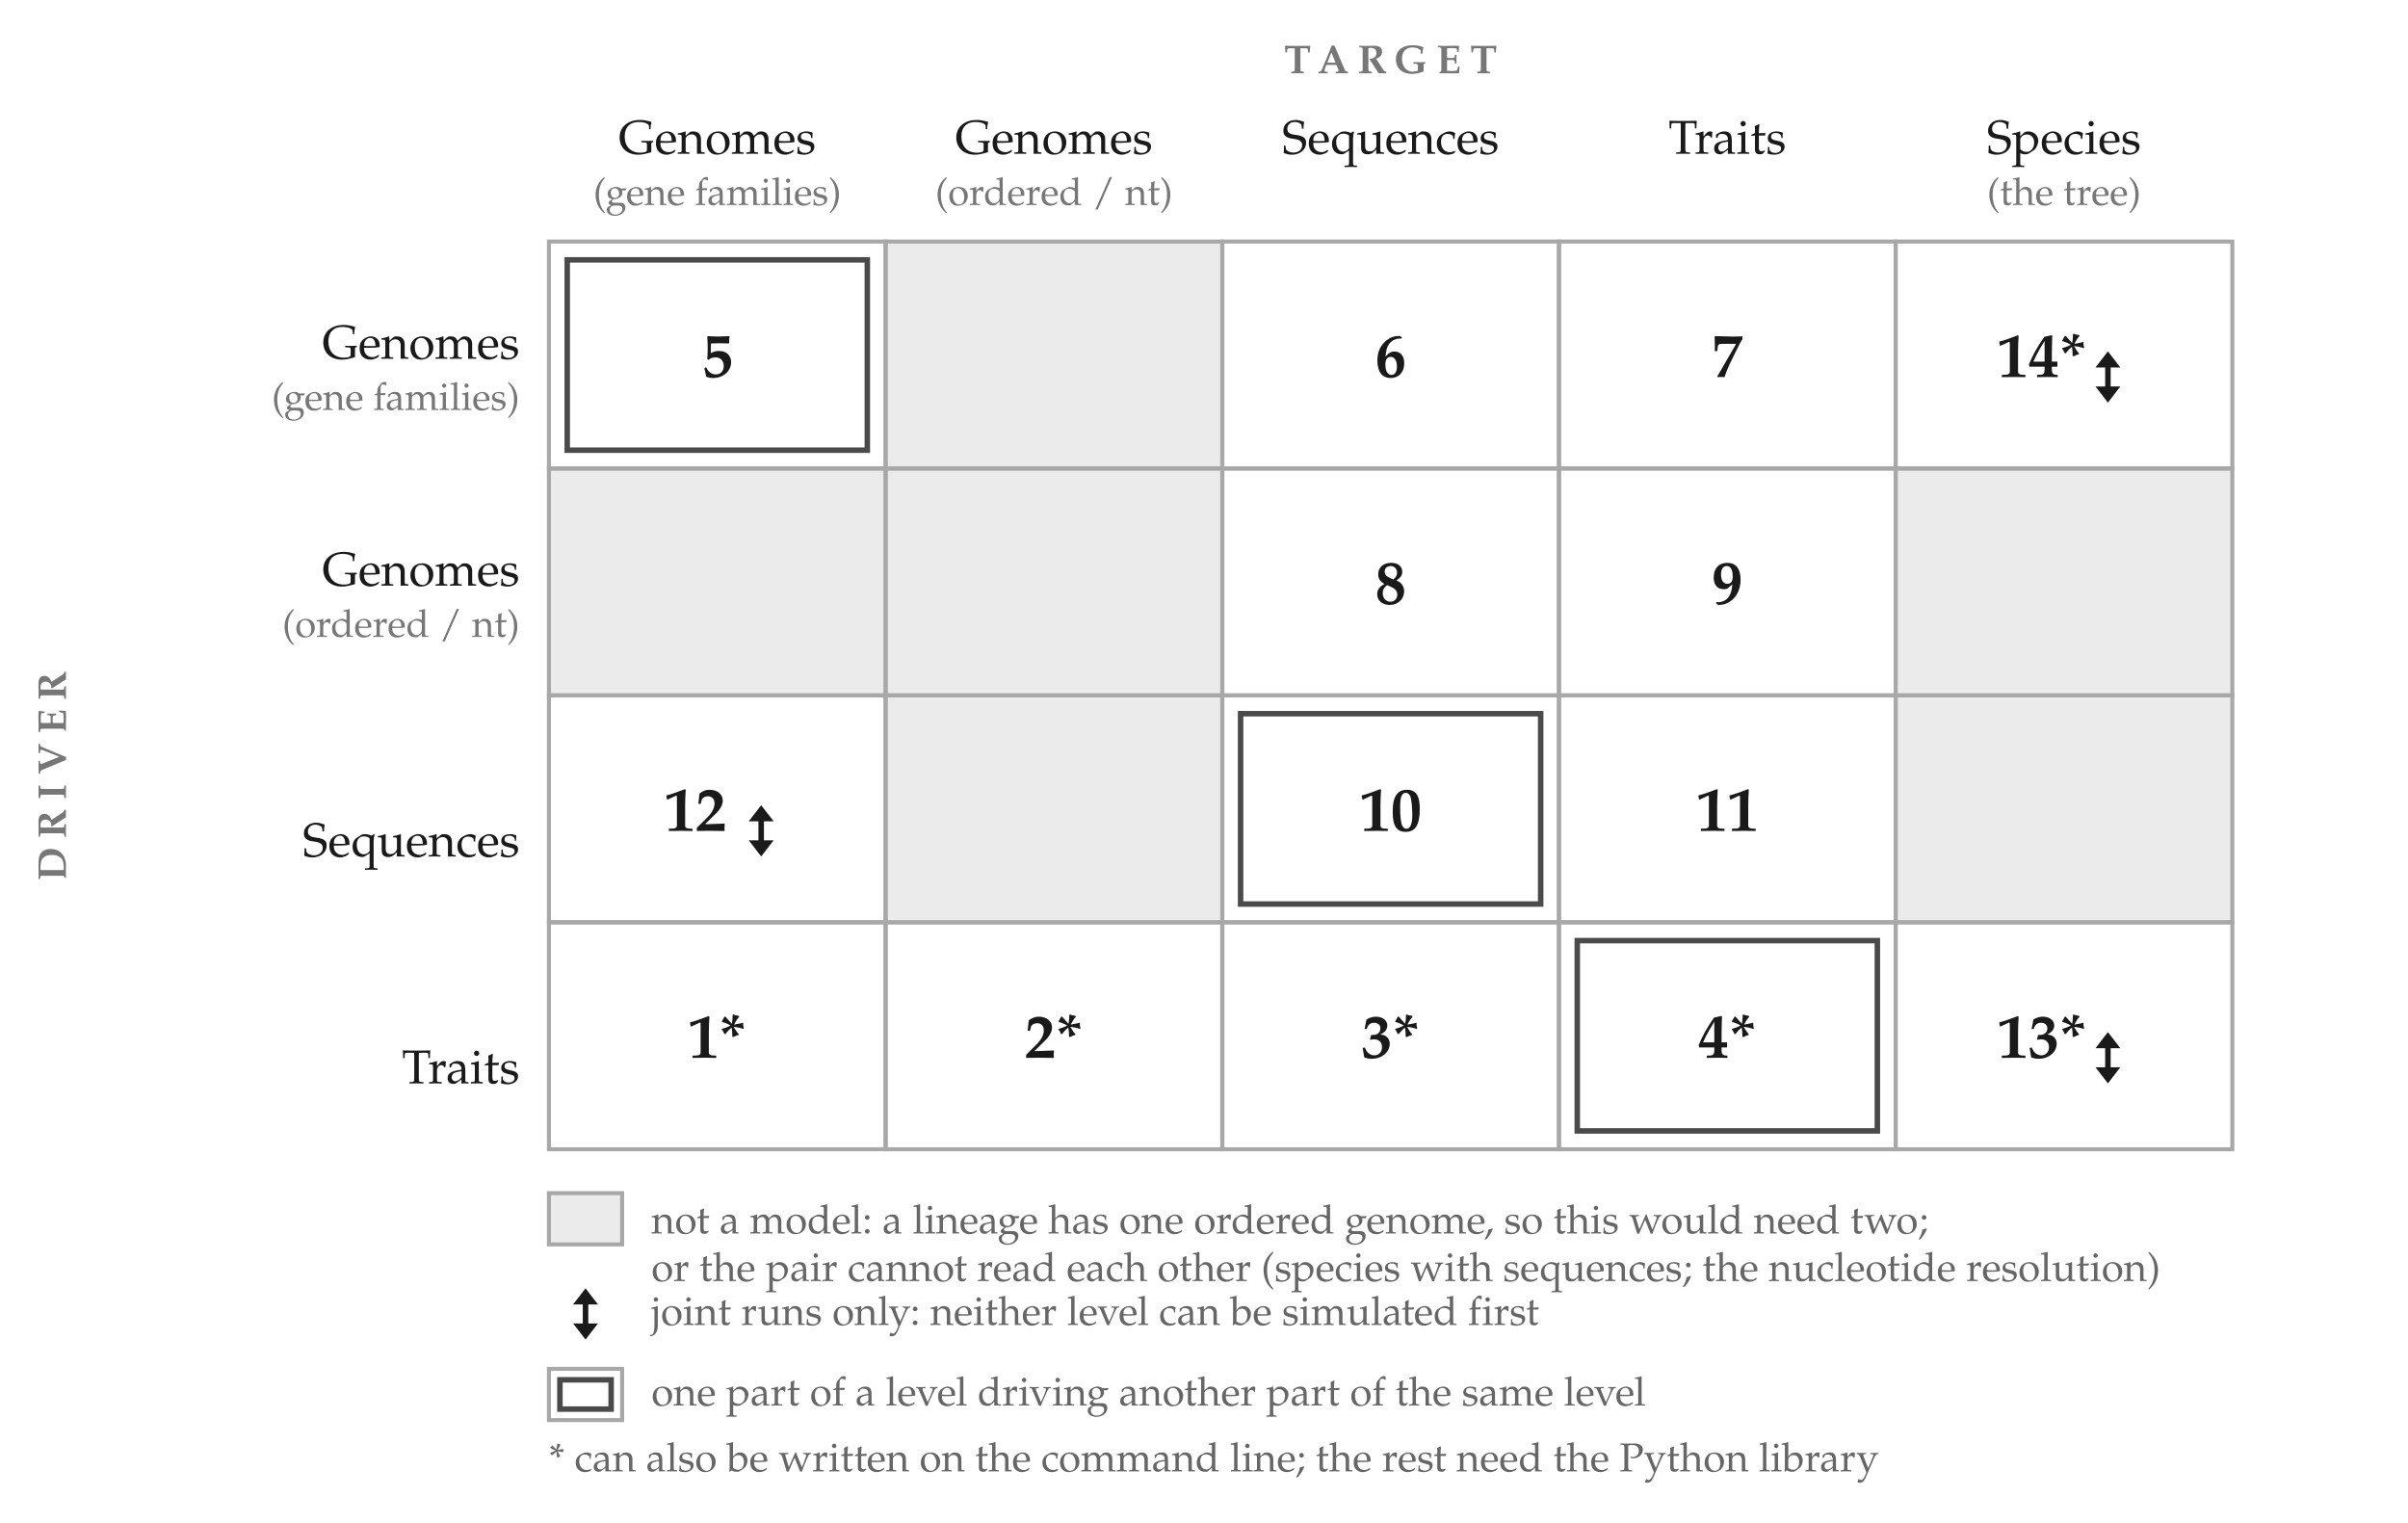
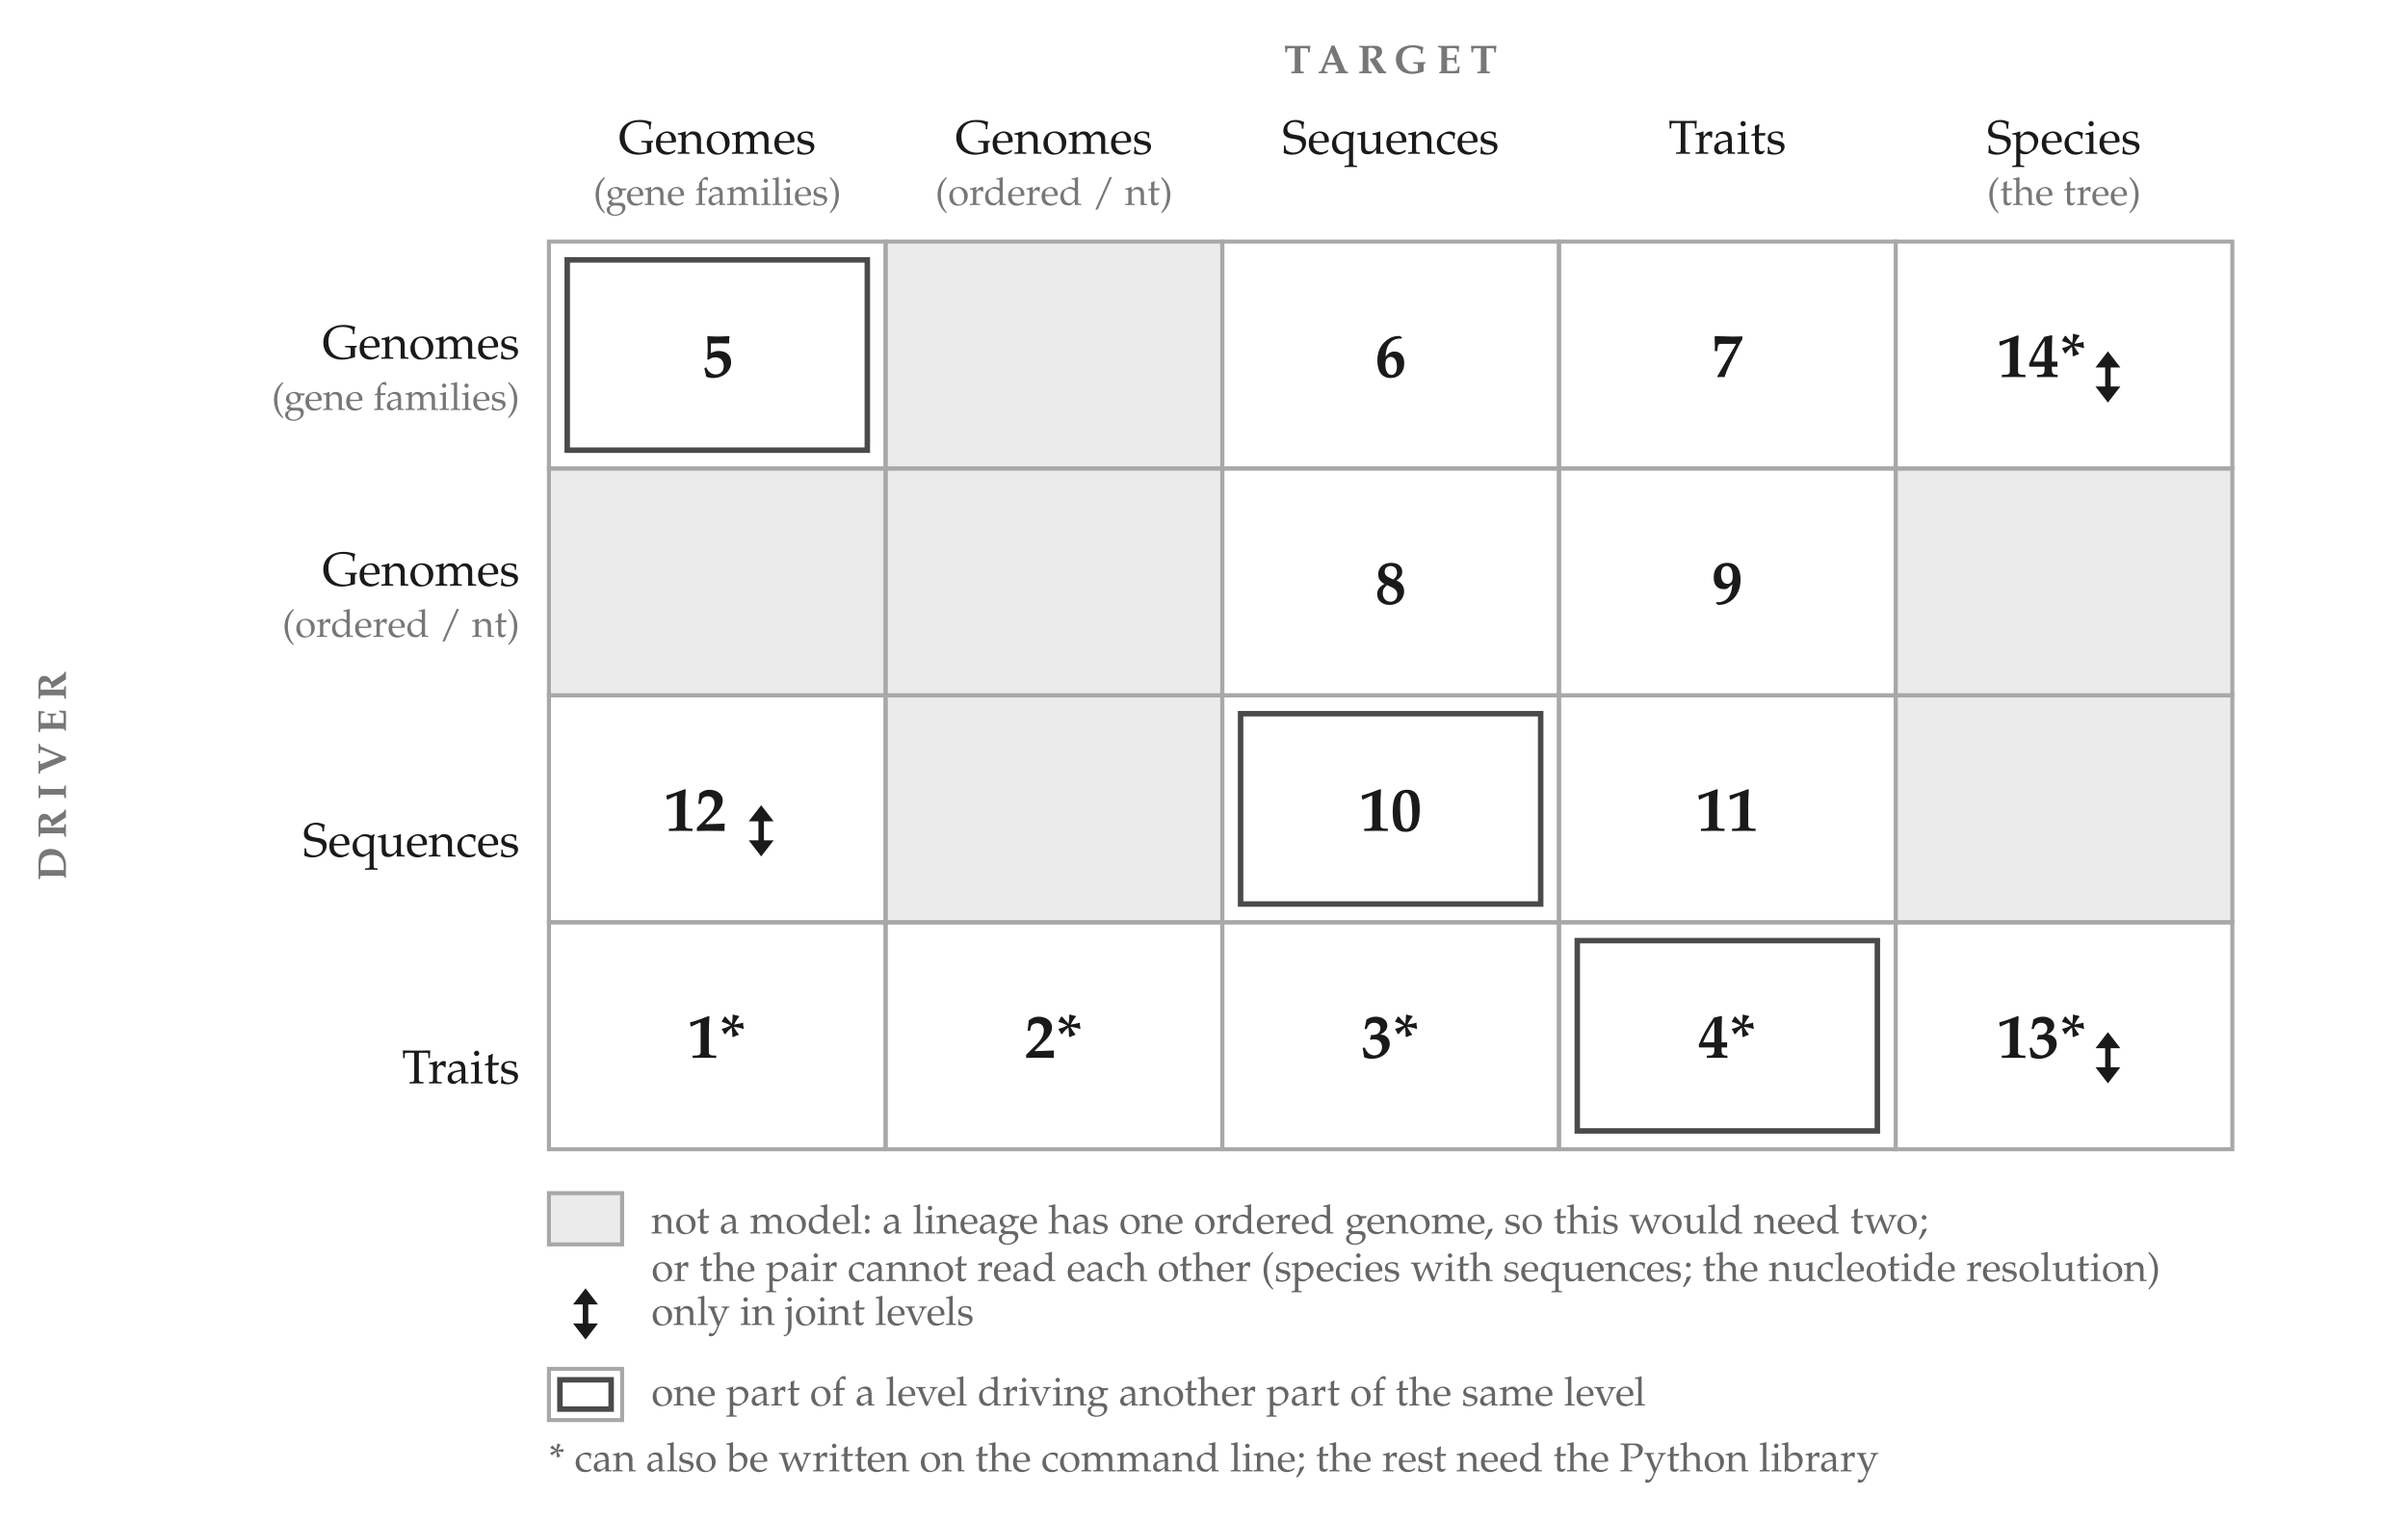
<svg xmlns="http://www.w3.org/2000/svg" viewBox="0 0 658 416" role="img" font-family="Iowan Old Style, Palatino, Georgia, serif">
  <style>
  @media (prefers-color-scheme: dark) {
    .cell{fill:#191d20;stroke:#4a5154}
    .shut{fill:#23282b;stroke:#4a5154}
    .self{stroke:#9aa3a0}
    .lbl{fill:#e7ebe9}
    .dim{fill:#9aa3a0}
    .num{fill:#e7ebe9}
    .jo{stroke:#e7ebe9}
  }
</style>
  <g class="dim" fill="#777777" font-size="11" font-weight="600" letter-spacing="2.4">
    <text x="380" y="20" text-anchor="middle">TARGET</text>
    <text x="18" y="212" text-anchor="middle" transform="rotate(-90 18 212)">DRIVER</text>
  </g>
  <g class="lbl" fill="#1a1a1a" font-size="13" text-anchor="middle">
    <text x="196" y="42">Genomes</text>
    <text x="288" y="42">Genomes</text>
    <text x="380" y="42">Sequences</text>
    <text x="472" y="42">Traits</text>
    <text x="564" y="42">Species</text>
  </g>
  <g class="dim" fill="#777777" font-size="10.5" text-anchor="middle">
    <text x="196" y="56">(gene families)</text>
    <text x="288" y="56">(ordered / nt)</text>
    <text x="564" y="56">(the tree)</text>
  </g>
  <g class="lbl" fill="#1a1a1a" font-size="13" text-anchor="end">
    <text x="142" y="98">Genomes</text>
    <text x="142" y="160">Genomes</text>
    <text x="142" y="234">Sequences</text>
    <text x="142" y="296">Traits</text>
  </g>
  <g class="dim" fill="#777777" font-size="10.5" text-anchor="end">
    <text x="142" y="112">(gene families)</text>
    <text x="142" y="174">(ordered / nt)</text>
  </g>
  <g class="shut" fill="#ebebeb" stroke="none">
    <rect x="242" y="66" width="92" height="62" />
    <rect x="150" y="128" width="92" height="62" />
    <rect x="242" y="128" width="92" height="62" />
    <rect x="518" y="128" width="92" height="62" />
    <rect x="242" y="190" width="92" height="62" />
    <rect x="518" y="190" width="92" height="62" />
  </g>
  <g class="cell" fill="none" stroke="#a8a8a8" stroke-width="1.1">
    <rect x="150" y="66" width="92" height="62" />
    <rect x="242" y="66" width="92" height="62" />
    <rect x="334" y="66" width="92" height="62" />
    <rect x="426" y="66" width="92" height="62" />
    <rect x="518" y="66" width="92" height="62" />
    <rect x="150" y="128" width="92" height="62" />
    <rect x="242" y="128" width="92" height="62" />
    <rect x="334" y="128" width="92" height="62" />
    <rect x="426" y="128" width="92" height="62" />
    <rect x="518" y="128" width="92" height="62" />
    <rect x="150" y="190" width="92" height="62" />
    <rect x="242" y="190" width="92" height="62" />
    <rect x="334" y="190" width="92" height="62" />
    <rect x="426" y="190" width="92" height="62" />
    <rect x="518" y="190" width="92" height="62" />
    <rect x="150" y="252" width="92" height="62" />
    <rect x="242" y="252" width="92" height="62" />
    <rect x="334" y="252" width="92" height="62" />
    <rect x="426" y="252" width="92" height="62" />
    <rect x="518" y="252" width="92" height="62" />
  </g>
  <g class="self" fill="none" stroke="#4a4a4a" stroke-width="1.5">
    <rect x="155" y="71" width="82" height="52" />
    <rect x="339" y="195" width="82" height="52" />
    <rect x="431" y="257" width="82" height="52" />
  </g>
  <g class="num" fill="#1a1a1a" font-size="17" font-weight="600" text-anchor="middle">
    <text x="196" y="103">5</text>
    <text x="380" y="103">6</text>
    <text x="472" y="103">7</text>
    <text x="558" y="103">14*</text>
    <text x="380" y="165">8</text>
    <text x="472" y="165">9</text>
    <text x="190" y="227">12</text>
    <text x="380" y="227">10</text>
    <text x="472" y="227">11</text>
    <text x="196" y="289">1*</text>
    <text x="288" y="289">2*</text>
    <text x="380" y="289">3*</text>
    <text x="472" y="289">4*</text>
    <text x="558" y="289">13*</text>
  </g>
  <g class="num" fill="#1a1a1a">
    <g transform="translate(576,96)">
      <rect x="-0.75" y="3" width="1.5" height="8" />
      <path d="M 0 0 L 3.4 4.4 L -3.4 4.4 Z" />
      <path d="M 0 14 L 3.4 9.6 L -3.4 9.6 Z" />
    </g>
    <g transform="translate(208,220)">
      <rect x="-0.75" y="3" width="1.5" height="8" />
      <path d="M 0 0 L 3.4 4.4 L -3.4 4.4 Z" />
      <path d="M 0 14 L 3.4 9.6 L -3.4 9.6 Z" />
    </g>
    <g transform="translate(576,282)">
      <rect x="-0.75" y="3" width="1.5" height="8" />
      <path d="M 0 0 L 3.4 4.4 L -3.4 4.4 Z" />
      <path d="M 0 14 L 3.4 9.6 L -3.4 9.6 Z" />
    </g>
  </g>
  <rect class="shut" x="150" y="326" width="20" height="14" fill="#ebebeb" stroke="#a8a8a8" stroke-width="1.1" />
  <g class="num" fill="#1a1a1a">
    <g transform="translate(160,352)">
      <rect x="-0.75" y="3" width="1.5" height="8" />
      <path d="M 0 0 L 3.4 4.4 L -3.4 4.4 Z" />
      <path d="M 0 14 L 3.4 9.6 L -3.4 9.6 Z" />
    </g>
  </g>
  <rect class="cell" x="150" y="374" width="20" height="14" fill="none" stroke="#a8a8a8" stroke-width="1.1" />
  <rect class="self" x="153" y="377" width="14" height="8" fill="none" stroke="#4a4a4a" stroke-width="1.5" />
  <g class="dim" fill="#666666" font-size="11">
    <text x="178" y="337">not a model: a lineage has one ordered genome, so this would need two;</text>
    <text x="178" y="350">or the pair cannot read each other (species with sequences; the nucleotide resolution)</text>
-     <text x="178" y="362">joint runs only: neither level can be simulated first</text>
+     <text x="178" y="362">only in joint levels</text>
    <text x="178" y="384">one part of a level driving another part of the same level</text>
    <text x="150" y="402">*  can also be written on the command line; the rest need the Python library</text>
  </g>
</svg>
